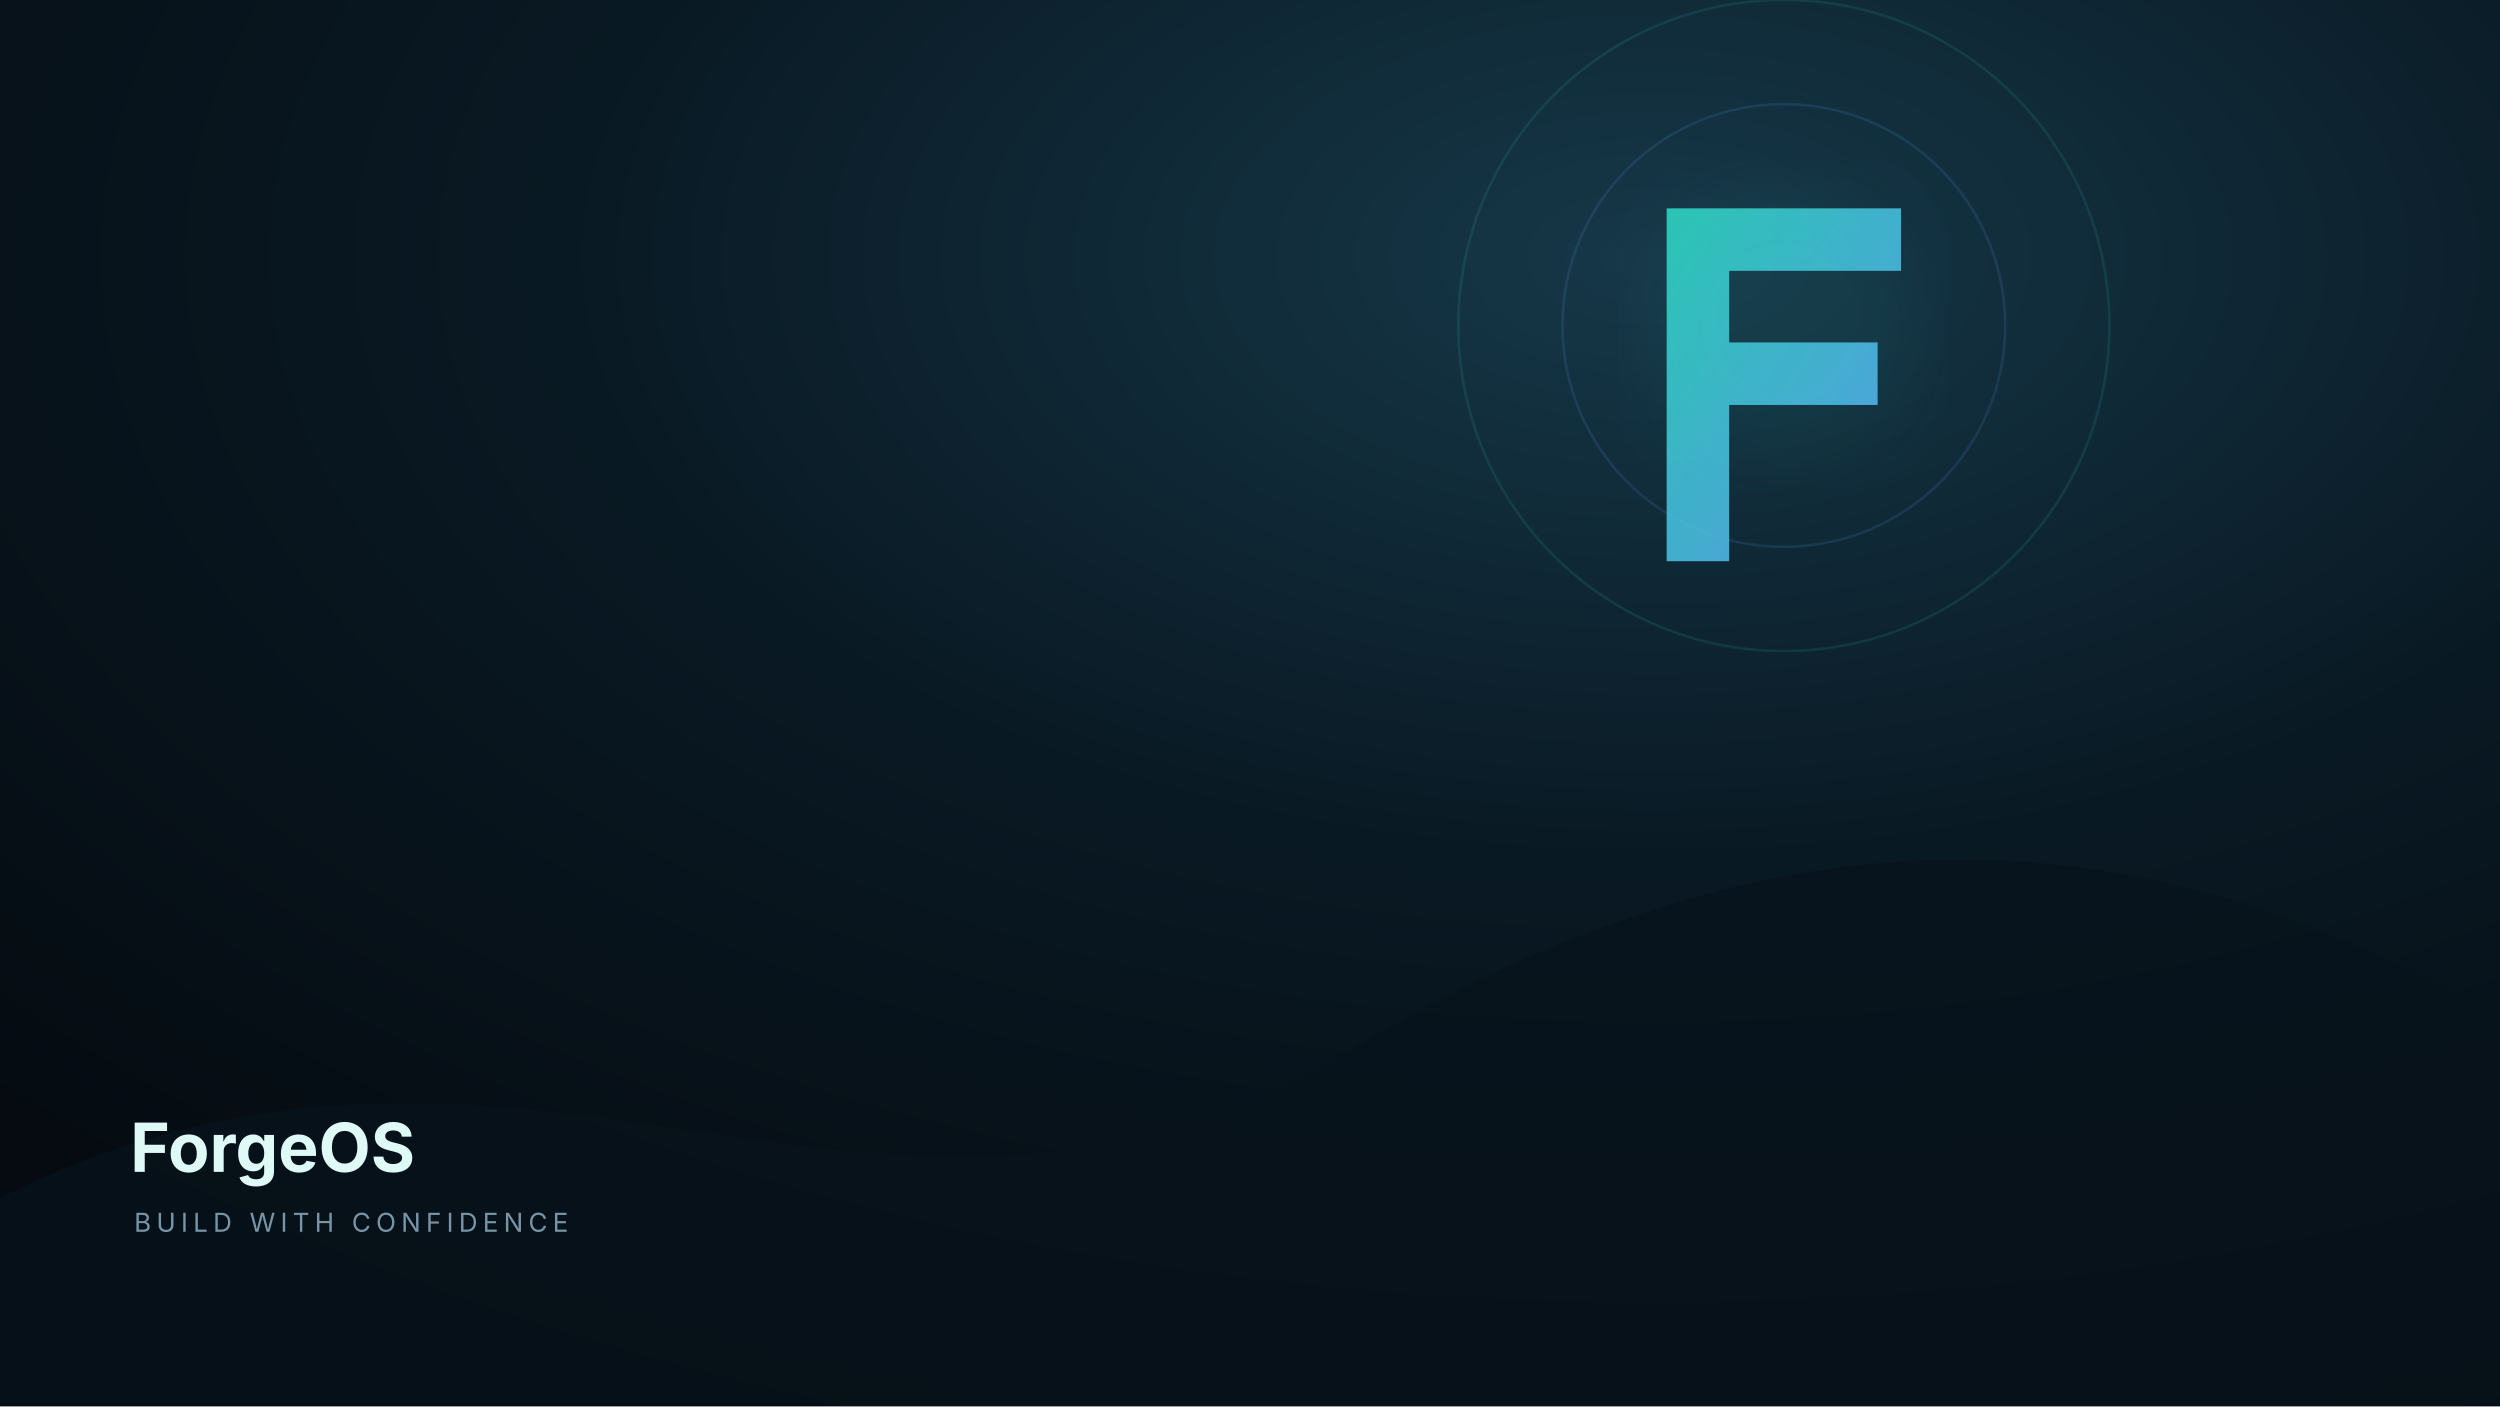
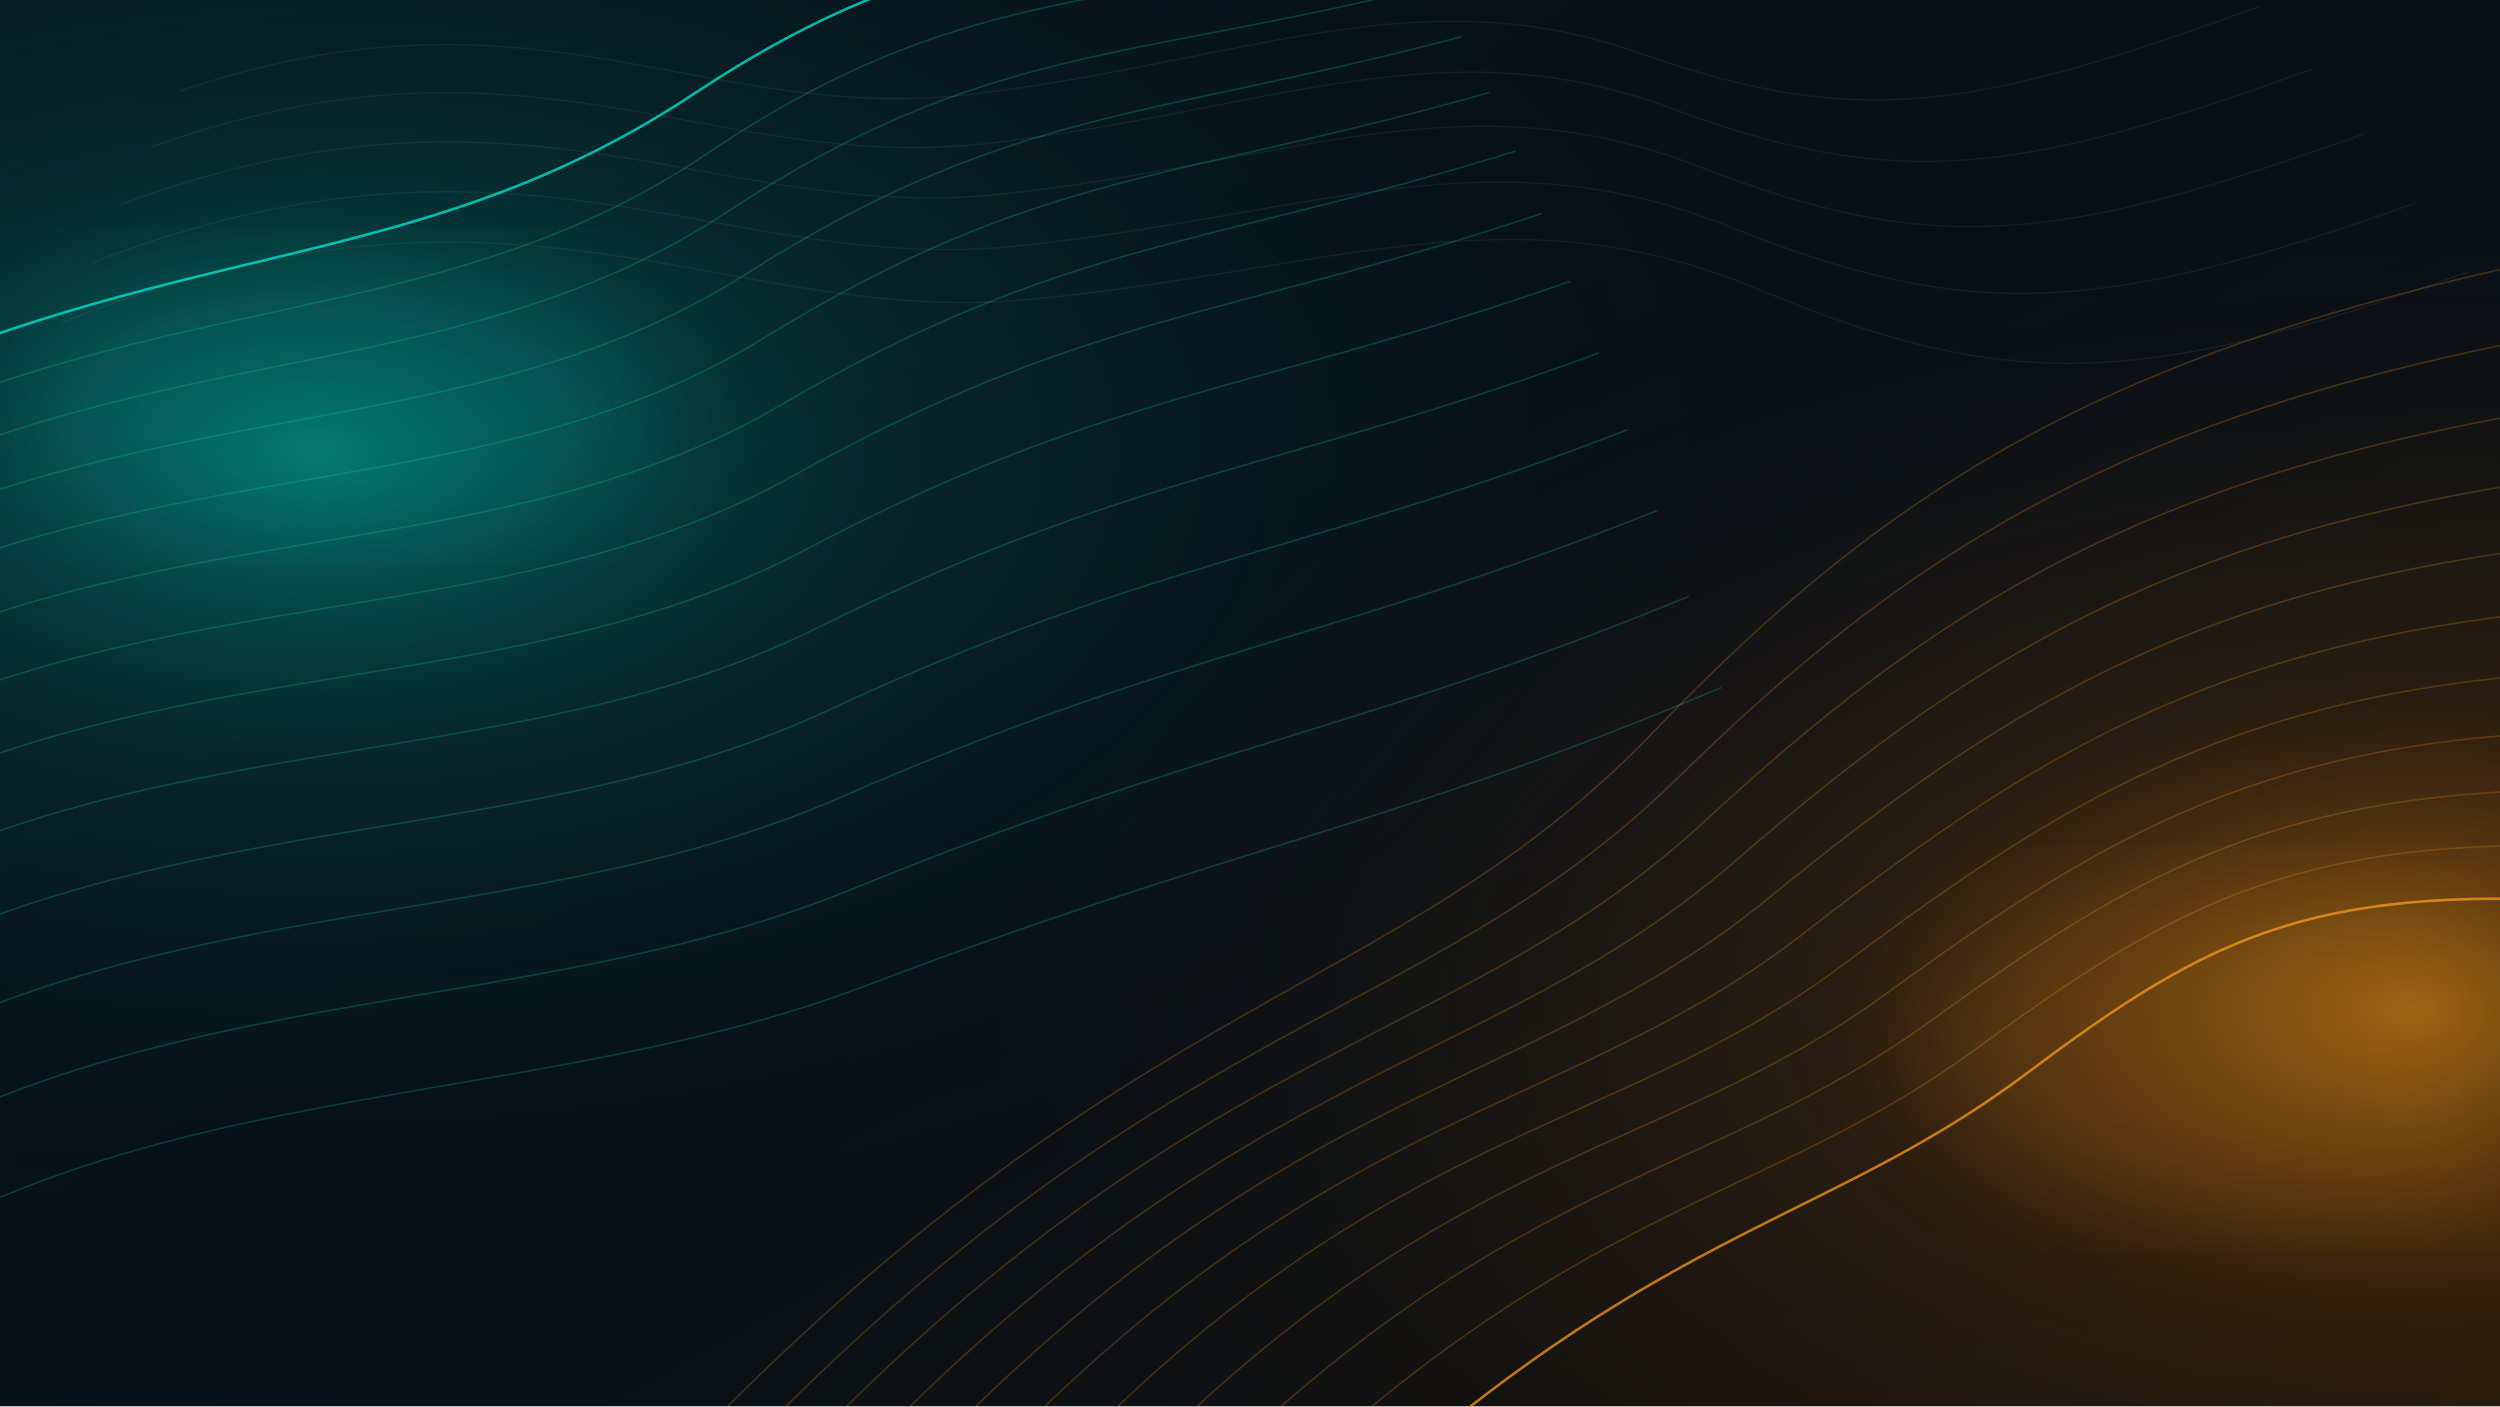
<svg xmlns="http://www.w3.org/2000/svg" width="1920" height="1080" viewBox="0 0 1920 1080">
  <defs>
-     <radialGradient id="bg" cx="66%" cy="18%" r="90%">
-       <stop stop-color="#163849" />
-       <stop offset=".48" stop-color="#091923" />
-       <stop offset="1" stop-color="#050b11" />
+     <linearGradient id="base" x1="0" y1="0" x2="1" y2="1">
+       <stop stop-color="#07141b" />
+       <stop offset=".5" stop-color="#071018" />
+       <stop offset="1" stop-color="#17120d" />
+     </linearGradient>
+     <radialGradient id="tealGlow" cx="13%" cy="32%" r="57%">
+       <stop stop-color="#00d7c0" stop-opacity=".48" />
+       <stop offset=".38" stop-color="#008f88" stop-opacity=".17" />
+       <stop offset="1" stop-color="#001d24" stop-opacity="0" />
    </radialGradient>
-     <linearGradient id="line" x1="0" y1="0" x2="1" y2="1">
-       <stop stop-color="#2dd4bf" />
-       <stop offset="1" stop-color="#60a5fa" />
-     </linearGradient>
-     <filter id="blur">
-       <feGaussianBlur stdDeviation="28" />
+     <radialGradient id="amberGlow" cx="96%" cy="72%" r="58%">
+       <stop stop-color="#ff9d16" stop-opacity=".55" />
+       <stop offset=".38" stop-color="#b95d00" stop-opacity=".16" />
+       <stop offset="1" stop-color="#2c1600" stop-opacity="0" />
+     </radialGradient>
+     <filter id="soft">
+       <feGaussianBlur stdDeviation="38" />
    </filter>
  </defs>
-   <rect width="1920" height="1080" fill="url(#bg)" />
-   <circle cx="1370" cy="250" r="250" fill="none" stroke="#2dd4bf" stroke-opacity=".12" stroke-width="2" />
-   <circle cx="1370" cy="250" r="170" fill="none" stroke="#60a5fa" stroke-opacity=".13" stroke-width="2" />
-   <path d="M0 920C400 720 680 1020 1030 810s620-180 890-30v300H0z" fill="#07131b" opacity=".7" />
-   <path d="M1280 160h180v48h-132v55h114v48h-114v120h-48z" fill="url(#line)" opacity=".9" />
-   <circle cx="1370" cy="250" r="105" fill="#2dd4bf" opacity=".06" filter="url(#blur)" />
-   <text x="100" y="900" fill="#dff9f6" font-family="Inter, sans-serif" font-size="52" font-weight="700">ForgeOS</text>
-   <text x="103" y="946" fill="#7895a7" font-family="Inter, sans-serif" font-size="20" letter-spacing="4">BUILD WITH CONFIDENCE</text>
+   <rect width="1920" height="1080" fill="url(#base)" />
+   <rect width="1920" height="1080" fill="url(#tealGlow)" />
+   <rect width="1920" height="1080" fill="url(#amberGlow)" />
+   <path d="M-80 286C165 184 335 203 533 72S832-32 1065-84" fill="none" stroke="#00e5cf" stroke-opacity=".78" stroke-width="2" />
+   <g fill="none" stroke="#1cd2c0" stroke-opacity=".22" stroke-width="1.25">
+     <path d="M-95 330C151 222 350 248 543 118S847 8 1084-50" />
+     <path d="M-104 375C140 261 360 293 558 163S864 48 1104-12" />
+     <path d="M-118 423C129 302 369 340 572 211S882 92 1123 28" />
+     <path d="M-132 475C117 345 375 390 586 260S901 140 1144 71" />
+     <path d="M-145 532C108 391 379 440 598 312S923 191 1164 116" />
+     <path d="M-156 592C99 440 382 492 608 366S944 244 1184 164" />
+     <path d="M-166 656C91 493 384 546 617 423S964 301 1206 216" />
+     <path d="M-175 724C82 550 384 603 626 483S985 361 1228 271" />
+     <path d="M-183 797C74 611 384 663 635 546S1005 425 1250 330" />
+     <path d="M-190 875C66 675 383 727 644 613S1026 491 1273 392" />
+     <path d="M-196 958C57 744 382 794 654 683S1047 561 1297 458" />
+     <path d="M-201 1048C48 816 381 865 665 757S1069 635 1322 528" />
+   </g>
+   <path d="M1085 1116C1294 940 1413 932 1557 824S1780 677 2016 694" fill="none" stroke="#ff9d1c" stroke-opacity=".72" stroke-width="2" />
+   <g fill="none" stroke="#f39a28" stroke-opacity=".23" stroke-width="1.25">
+     <path d="M1004 1123C1226 922 1364 918 1517 806S1770 636 2027 652" />
+     <path d="M931 1129C1164 902 1318 903 1480 786S1760 596 2037 608" />
+     <path d="M862 1136C1108 882 1276 888 1446 765S1749 555 2047 562" />
+     <path d="M797 1142C1058 863 1237 874 1414 742S1738 514 2057 514" />
+     <path d="M735 1149C1014 846 1201 860 1385 717S1726 472 2067 463" />
+     <path d="M676 1156C974 829 1168 845 1358 690S1714 429 2077 410" />
+     <path d="M620 1162C938 812 1138 830 1333 661S1702 385 2087 354" />
+     <path d="M566 1168C905 793 1111 814 1310 630S1690 339 2097 296" />
+     <path d="M514 1174C875 774 1085 797 1289 597S1678 292 2107 234" />
+     <path d="M464 1180C847 754 1062 779 1270 562S1667 243 2117 169" />
+   </g>
+   <g fill="none" stroke="#7da0aa" stroke-opacity=".11" stroke-width="1">
+     <path d="M138 70C410-23 541 98 750 72s341-91 510-31 261 42 475-36" />
+     <path d="M116 113C405 9 546 135 760 110s349-92 523-27 269 51 493-30" />
+     <path d="M93 157C401 42 551 173 770 149s356-91 535-21 277 59 510-25" />
+     <path d="M70 202C397 75 555 212 780 189s364-89 548-15 285 68 527-18" />
+     <path d="M47 248C393 108 559 252 790 230s371-87 560-8 294 77 545-13" />
+   </g>
+   <ellipse cx="260" cy="304" rx="245" ry="108" fill="#00e8d1" opacity=".08" filter="url(#soft)" />
+   <ellipse cx="1748" cy="805" rx="280" ry="130" fill="#ff9c19" opacity=".10" filter="url(#soft)" />
</svg>
